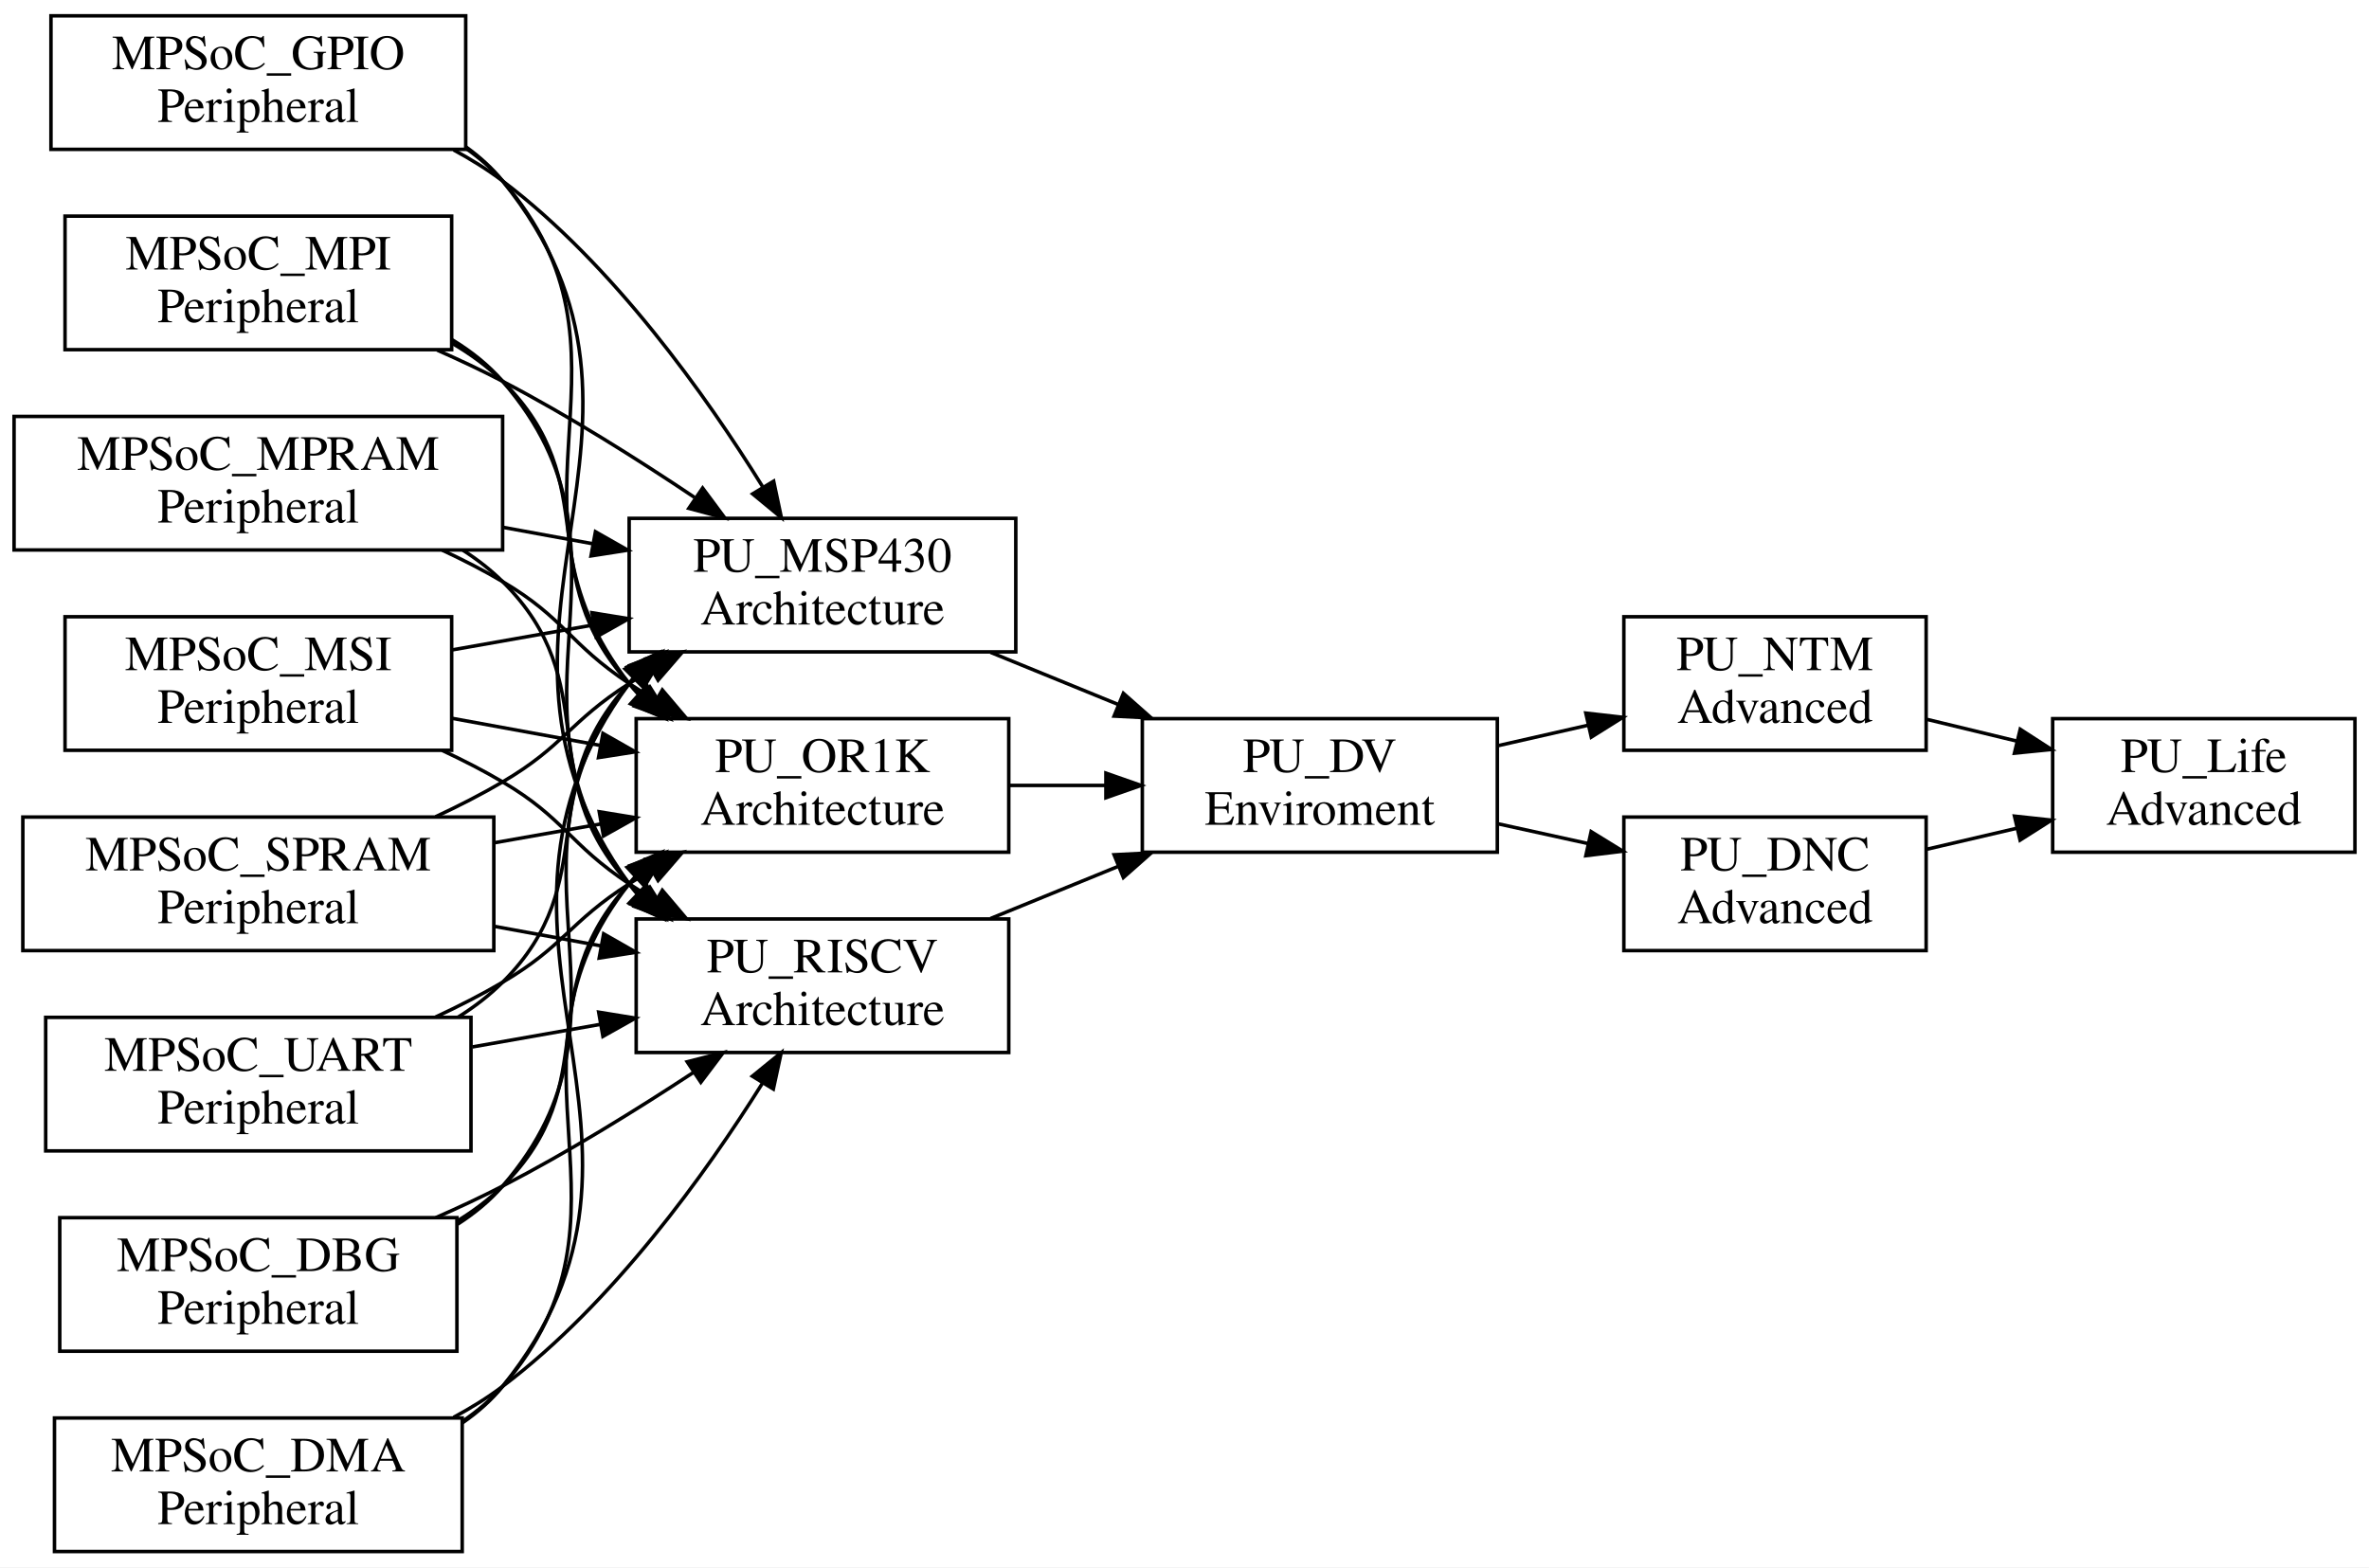
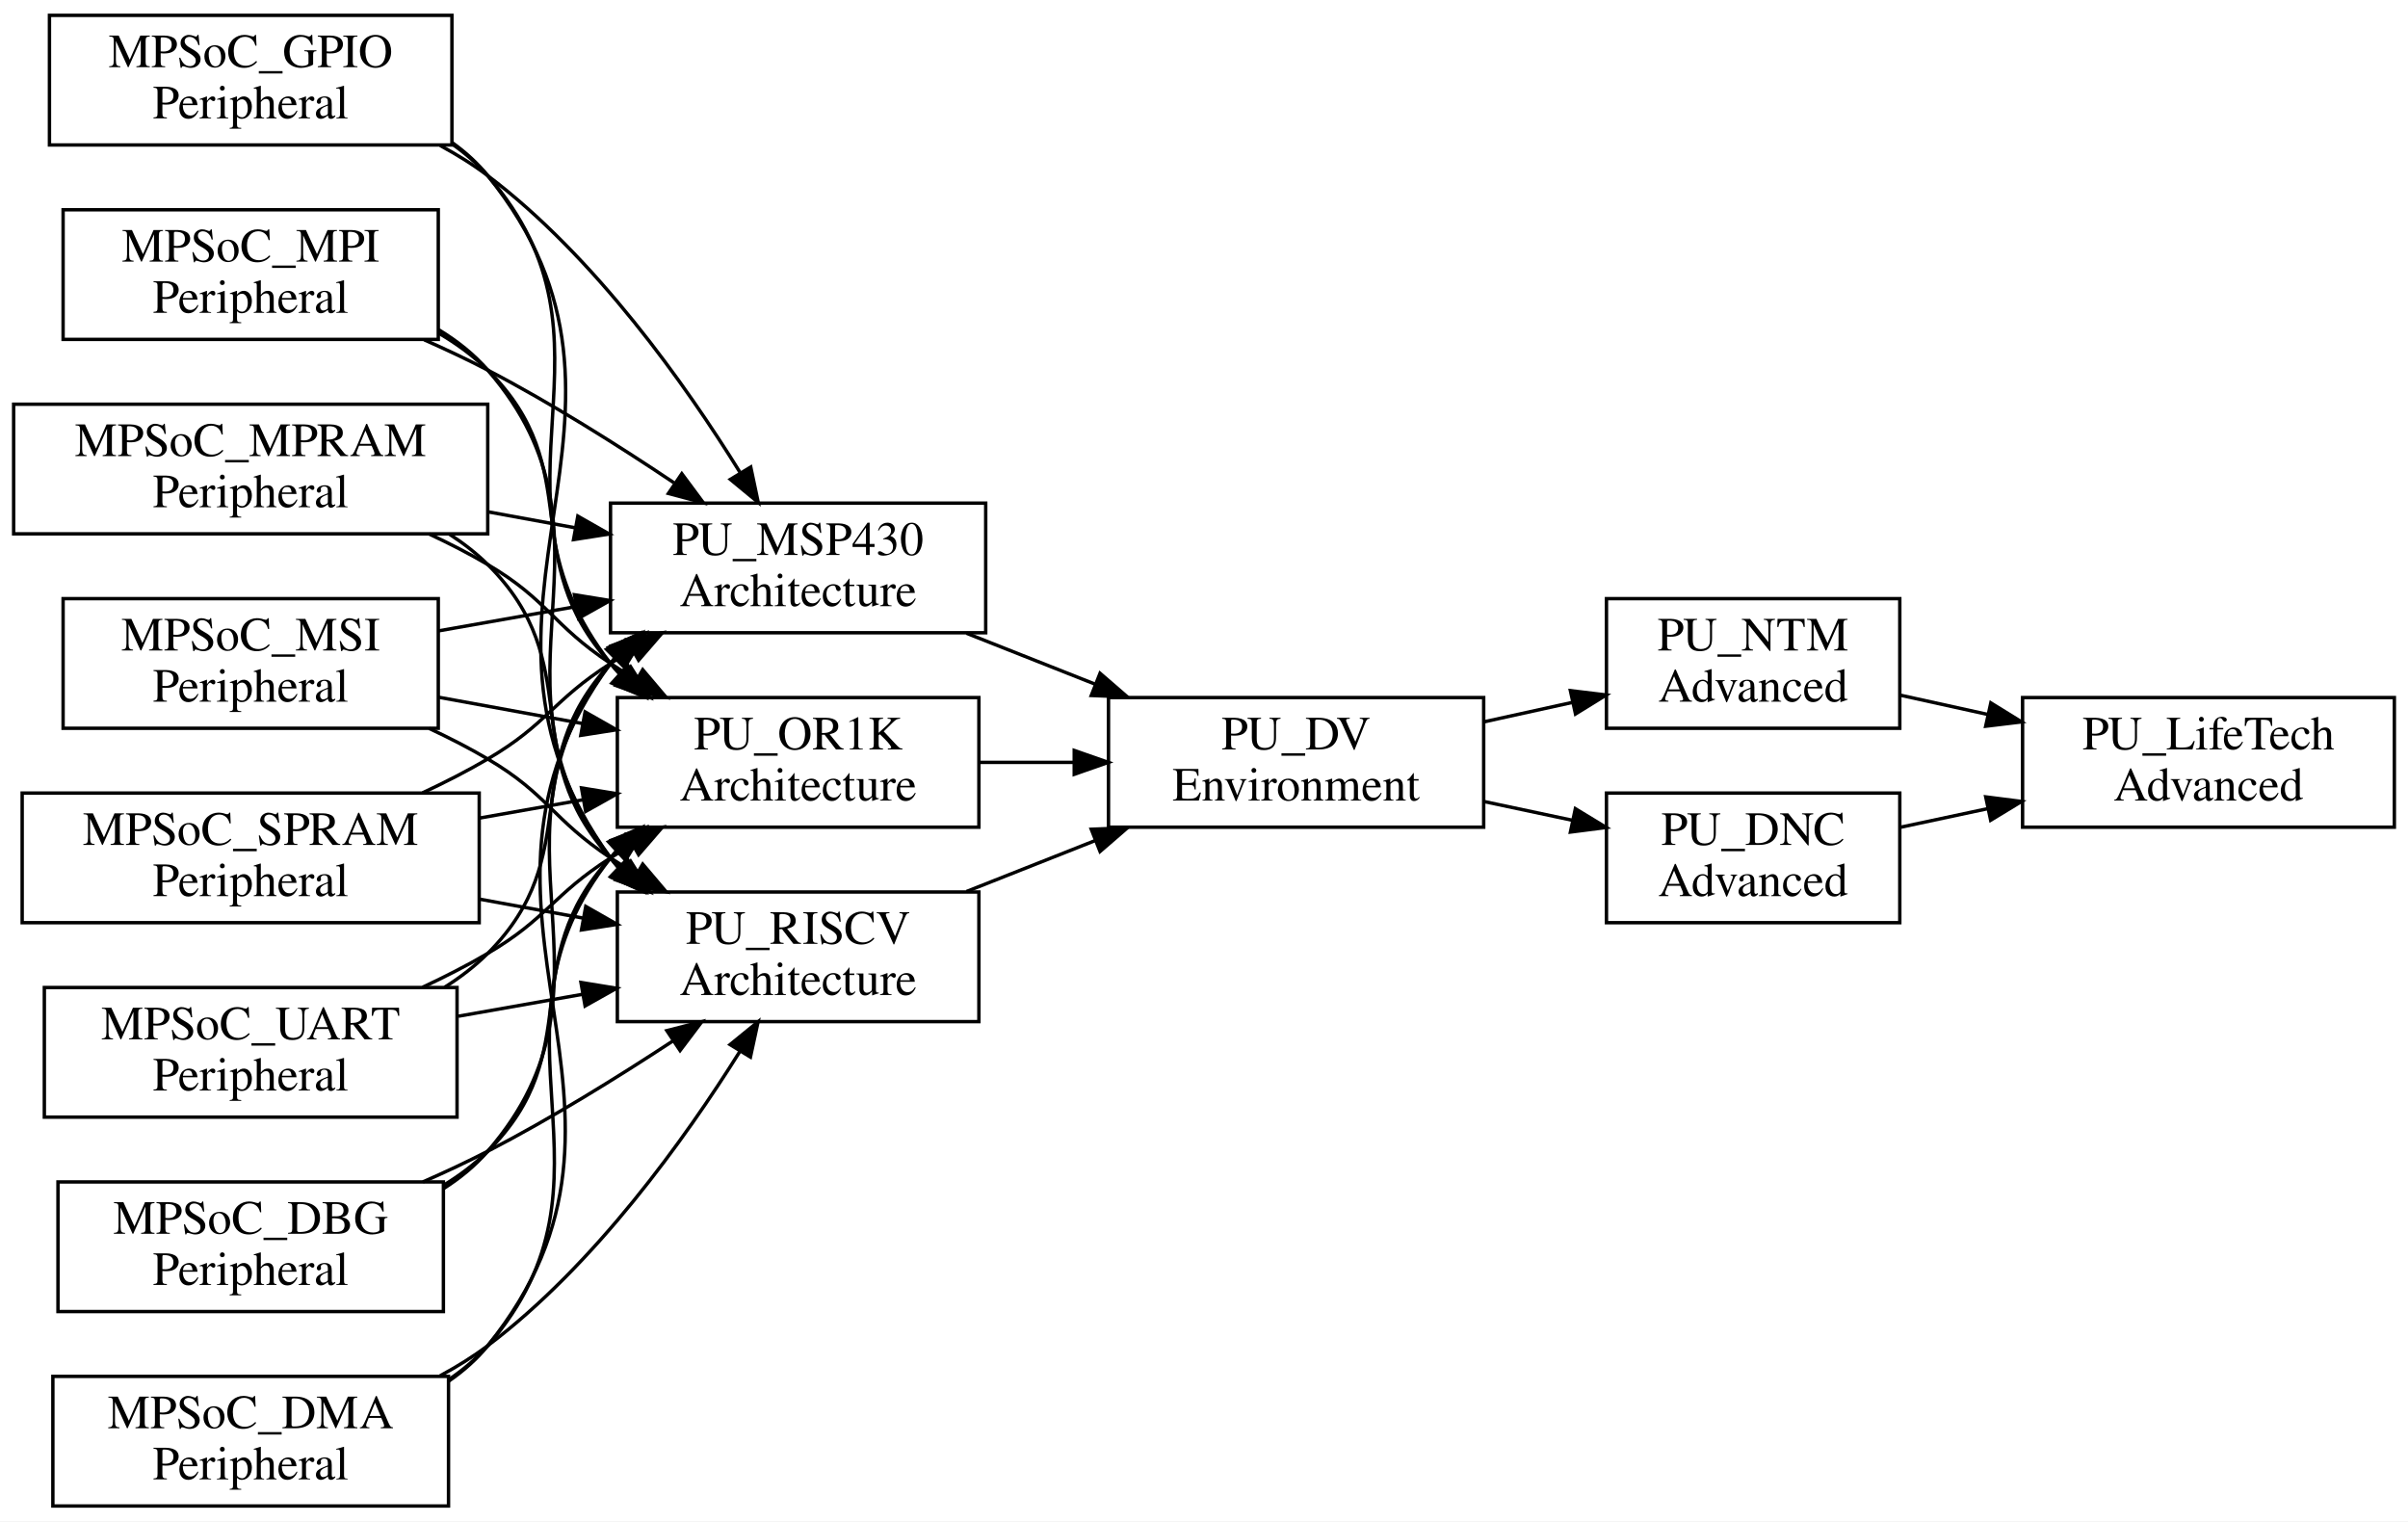
- <svg xmlns="http://www.w3.org/2000/svg" width="674pt" height="446pt" viewBox="0.00 0.00 674.00 446.00">
+ <svg xmlns="http://www.w3.org/2000/svg" width="706pt" height="446pt" viewBox="0.00 0.00 706.00 446.00">
  <g id="graph0" class="graph" transform="scale(1 1) rotate(0) translate(4 442)">
-     <polygon fill="white" stroke="transparent" points="-4,4 -4,-442 670,-442 670,4 -4,4" />
+     <polygon fill="white" stroke="transparent" points="-4,4 -4,-442 702,-442 702,4 -4,4" />
    <g id="node1" class="node">
      <polygon fill="none" stroke="black" points="13,-57.5 13,-95.5 126,-95.5 126,-57.5 13,-57.5" />
      <text text-anchor="middle" x="69.5" y="-80.3" font-family="Times,serif" font-size="14.00">MPSoC_DBG </text>
      <text text-anchor="middle" x="69.5" y="-65.3" font-family="Times,serif" font-size="14.00">Peripheral</text>
    </g>
    <g id="node9" class="node">
      <polygon fill="none" stroke="black" points="175,-256.5 175,-294.5 285,-294.5 285,-256.5 175,-256.5" />
      <text text-anchor="middle" x="230" y="-279.3" font-family="Times,serif" font-size="14.00">PU_MSP430 </text>
      <text text-anchor="middle" x="230" y="-264.3" font-family="Times,serif" font-size="14.00">Architecture</text>
    </g>
    <g id="edge1" class="edge">
      <path fill="none" stroke="black" d="M126,-93.52C130.84,-96.6 135.3,-100.23 139,-104.5 181.95,-154 134.33,-196.11 175,-247.5 175.57,-248.22 176.17,-248.93 176.79,-249.62" />
      <polygon fill="black" stroke="black" points="174.42,-252.2 184.14,-256.41 179.17,-247.06 174.42,-252.2" />
    </g>
    <g id="node10" class="node">
      <polygon fill="none" stroke="black" points="177,-199.5 177,-237.5 283,-237.5 283,-199.5 177,-199.5" />
      <text text-anchor="middle" x="230" y="-222.3" font-family="Times,serif" font-size="14.00">PU_OR1K </text>
      <text text-anchor="middle" x="230" y="-207.3" font-family="Times,serif" font-size="14.00">Architecture</text>
    </g>
    <g id="edge9" class="edge">
      <path fill="none" stroke="black" d="M126.04,-94.52C130.75,-97.39 135.17,-100.7 139,-104.5 168.42,-133.68 146.92,-160.03 175,-190.5 175.75,-191.32 176.53,-192.11 177.34,-192.89" />
      <polygon fill="black" stroke="black" points="175.24,-195.69 185.18,-199.35 179.69,-190.29 175.24,-195.69" />
    </g>
    <g id="node11" class="node">
      <polygon fill="none" stroke="black" points="177,-142.5 177,-180.5 283,-180.5 283,-142.5 177,-142.5" />
      <text text-anchor="middle" x="230" y="-165.3" font-family="Times,serif" font-size="14.00">PU_RISCV </text>
      <text text-anchor="middle" x="230" y="-150.3" font-family="Times,serif" font-size="14.00">Architecture</text>
    </g>
    <g id="edge17" class="edge">
      <path fill="none" stroke="black" d="M119.99,-95.51C126.47,-98.35 132.95,-101.38 139,-104.5 157.44,-114.02 177.01,-126.14 193.18,-136.76" />
      <polygon fill="black" stroke="black" points="191.51,-139.86 201.77,-142.48 195.39,-134.03 191.51,-139.86" />
    </g>
    <g id="node2" class="node">
      <polygon fill="none" stroke="black" points="11.5,-0.5 11.5,-38.5 127.5,-38.5 127.5,-0.5 11.5,-0.5" />
      <text text-anchor="middle" x="69.5" y="-23.3" font-family="Times,serif" font-size="14.00">MPSoC_DMA </text>
      <text text-anchor="middle" x="69.5" y="-8.3" font-family="Times,serif" font-size="14.00">Peripheral</text>
    </g>
    <g id="edge2" class="edge">
      <path fill="none" stroke="black" d="M127.6,-37.13C131.87,-40.08 135.77,-43.51 139,-47.5 195.82,-117.7 121.41,-174.8 175,-247.5 175.37,-248 175.76,-248.5 176.15,-248.99" />
      <polygon fill="black" stroke="black" points="173.84,-251.63 183.4,-256.19 178.77,-246.66 173.84,-251.63" />
    </g>
    <g id="edge10" class="edge">
      <path fill="none" stroke="black" d="M127.64,-37.59C131.84,-40.43 135.72,-43.72 139,-47.5 181.95,-97 134.33,-139.11 175,-190.5 175.57,-191.22 176.17,-191.93 176.79,-192.62" />
      <polygon fill="black" stroke="black" points="174.42,-195.2 184.14,-199.41 179.17,-190.06 174.42,-195.2" />
    </g>
    <g id="edge18" class="edge">
      <path fill="none" stroke="black" d="M125.04,-38.68C129.95,-41.32 134.69,-44.25 139,-47.5 170.4,-71.14 196.93,-108.25 212.87,-133.67" />
      <polygon fill="black" stroke="black" points="210.05,-135.76 218.26,-142.45 216.02,-132.1 210.05,-135.76" />
    </g>
    <g id="node3" class="node">
      <polygon fill="none" stroke="black" points="10.5,-399.5 10.5,-437.5 128.5,-437.5 128.5,-399.5 10.5,-399.5" />
      <text text-anchor="middle" x="69.5" y="-422.3" font-family="Times,serif" font-size="14.00">MPSoC_GPIO </text>
      <text text-anchor="middle" x="69.5" y="-407.3" font-family="Times,serif" font-size="14.00">Peripheral</text>
    </g>
    <g id="edge3" class="edge">
      <path fill="none" stroke="black" d="M125.05,-399.34C129.96,-396.69 134.7,-393.75 139,-390.5 170.52,-366.67 197.02,-329.23 212.93,-303.58" />
      <polygon fill="black" stroke="black" points="216.11,-305.08 218.3,-294.72 210.13,-301.46 216.11,-305.08" />
    </g>
    <g id="edge11" class="edge">
      <path fill="none" stroke="black" d="M128.6,-399.75C132.44,-397.06 135.97,-393.99 139,-390.5 181.95,-341 134.7,-299.18 175,-247.5 175.81,-246.46 176.67,-245.46 177.57,-244.48" />
      <polygon fill="black" stroke="black" points="180.08,-246.93 185.16,-237.63 175.39,-241.73 180.08,-246.93" />
    </g>
    <g id="edge19" class="edge">
      <path fill="none" stroke="black" d="M128.56,-400.2C132.45,-397.41 136.01,-394.19 139,-390.5 195.82,-320.3 121.93,-263.58 175,-190.5 175.67,-189.57 176.38,-188.68 177.13,-187.8" />
      <polygon fill="black" stroke="black" points="179.82,-190.07 184.64,-180.63 174.99,-185 179.82,-190.07" />
    </g>
    <g id="node4" class="node">
      <polygon fill="none" stroke="black" points="14.5,-342.5 14.5,-380.5 124.5,-380.5 124.5,-342.5 14.5,-342.5" />
      <text text-anchor="middle" x="69.5" y="-365.3" font-family="Times,serif" font-size="14.00">MPSoC_MPI </text>
      <text text-anchor="middle" x="69.5" y="-350.3" font-family="Times,serif" font-size="14.00">Peripheral</text>
    </g>
    <g id="edge4" class="edge">
      <path fill="none" stroke="black" d="M120.38,-342.38C126.73,-339.57 133.08,-336.59 139,-333.5 157.64,-323.79 177.37,-311.34 193.59,-300.47" />
      <polygon fill="black" stroke="black" points="195.9,-303.13 202.21,-294.62 191.97,-297.34 195.9,-303.13" />
    </g>
    <g id="edge12" class="edge">
      <path fill="none" stroke="black" d="M124.69,-344.29C129.9,-341.23 134.8,-337.66 139,-333.5 168.42,-304.32 147.15,-278.18 175,-247.5 176.16,-246.23 177.38,-245 178.66,-243.82" />
      <polygon fill="black" stroke="black" points="180.9,-246.51 186.51,-237.52 176.52,-241.05 180.9,-246.51" />
    </g>
    <g id="edge20" class="edge">
      <path fill="none" stroke="black" d="M124.67,-345.31C130.02,-342.05 134.96,-338.16 139,-333.5 181.95,-284 134.7,-242.18 175,-190.5 175.81,-189.46 176.67,-188.46 177.57,-187.48" />
      <polygon fill="black" stroke="black" points="180.08,-189.93 185.16,-180.63 175.39,-184.73 180.08,-189.93" />
    </g>
    <g id="node5" class="node">
      <polygon fill="none" stroke="black" points="0,-285.5 0,-323.5 139,-323.5 139,-285.5 0,-285.5" />
      <text text-anchor="middle" x="69.5" y="-308.3" font-family="Times,serif" font-size="14.00">MPSoC_MPRAM </text>
      <text text-anchor="middle" x="69.5" y="-293.3" font-family="Times,serif" font-size="14.00">Peripheral</text>
    </g>
    <g id="edge5" class="edge">
      <path fill="none" stroke="black" d="M139.1,-291.95C147.54,-290.4 156.16,-288.83 164.54,-287.29" />
      <polygon fill="black" stroke="black" points="165.41,-290.69 174.62,-285.45 164.15,-283.81 165.41,-290.69" />
    </g>
    <g id="edge13" class="edge">
      <path fill="none" stroke="black" d="M121.8,-285.46C127.72,-282.7 133.58,-279.7 139,-276.5 156.69,-266.06 157.88,-258.85 175,-247.5 177.41,-245.9 179.92,-244.32 182.48,-242.76" />
      <polygon fill="black" stroke="black" points="184.44,-245.67 191.29,-237.59 180.89,-239.63 184.44,-245.67" />
    </g>
    <g id="edge21" class="edge">
      <path fill="none" stroke="black" d="M127.71,-285.43C131.79,-282.81 135.62,-279.85 139,-276.5 168.42,-247.32 147.15,-221.18 175,-190.5 176.16,-189.23 177.38,-188 178.66,-186.82" />
      <polygon fill="black" stroke="black" points="180.9,-189.51 186.51,-180.52 176.52,-184.05 180.9,-189.51" />
    </g>
    <g id="node6" class="node">
      <polygon fill="none" stroke="black" points="14.5,-228.5 14.5,-266.5 124.5,-266.5 124.5,-228.5 14.5,-228.5" />
      <text text-anchor="middle" x="69.5" y="-251.3" font-family="Times,serif" font-size="14.00">MPSoC_MSI </text>
      <text text-anchor="middle" x="69.5" y="-236.3" font-family="Times,serif" font-size="14.00">Peripheral</text>
    </g>
    <g id="edge6" class="edge">
      <path fill="none" stroke="black" d="M124.6,-257.06C137.54,-259.34 151.47,-261.8 164.81,-264.16" />
      <polygon fill="black" stroke="black" points="164.42,-267.64 174.87,-265.94 165.63,-260.75 164.42,-267.64" />
    </g>
    <g id="edge14" class="edge">
      <path fill="none" stroke="black" d="M124.6,-237.6C138.17,-235.12 152.83,-232.44 166.76,-229.89" />
      <polygon fill="black" stroke="black" points="167.54,-233.3 176.75,-228.06 166.28,-226.42 167.54,-233.3" />
    </g>
    <g id="edge22" class="edge">
      <path fill="none" stroke="black" d="M121.8,-228.46C127.72,-225.7 133.58,-222.7 139,-219.5 156.69,-209.06 157.88,-201.85 175,-190.5 177.41,-188.9 179.92,-187.32 182.48,-185.76" />
      <polygon fill="black" stroke="black" points="184.44,-188.67 191.29,-180.59 180.89,-182.63 184.44,-188.67" />
    </g>
    <g id="node7" class="node">
      <polygon fill="none" stroke="black" points="2.5,-171.5 2.5,-209.5 136.5,-209.5 136.5,-171.5 2.5,-171.5" />
      <text text-anchor="middle" x="69.5" y="-194.3" font-family="Times,serif" font-size="14.00">MPSoC_SPRAM </text>
      <text text-anchor="middle" x="69.5" y="-179.3" font-family="Times,serif" font-size="14.00">Peripheral</text>
    </g>
    <g id="edge7" class="edge">
      <path fill="none" stroke="black" d="M119.91,-209.58C126.46,-212.64 132.99,-215.97 139,-219.5 156.48,-229.76 157.93,-236.57 175,-247.5 176.95,-248.75 178.96,-249.99 181.01,-251.22" />
      <polygon fill="black" stroke="black" points="179.75,-254.52 190.16,-256.46 183.23,-248.45 179.75,-254.52" />
    </g>
    <g id="edge15" class="edge">
      <path fill="none" stroke="black" d="M136.8,-202.21C146.75,-203.97 156.98,-205.78 166.83,-207.52" />
      <polygon fill="black" stroke="black" points="166.49,-211.01 176.94,-209.3 167.7,-204.12 166.49,-211.01" />
    </g>
    <g id="edge23" class="edge">
      <path fill="none" stroke="black" d="M136.8,-178.37C146.75,-176.55 156.98,-174.68 166.83,-172.87" />
      <polygon fill="black" stroke="black" points="167.74,-176.27 176.94,-171.02 166.48,-169.38 167.74,-176.27" />
    </g>
    <g id="node8" class="node">
      <polygon fill="none" stroke="black" points="9,-114.5 9,-152.5 130,-152.5 130,-114.5 9,-114.5" />
      <text text-anchor="middle" x="69.5" y="-137.3" font-family="Times,serif" font-size="14.00">MPSoC_UART </text>
      <text text-anchor="middle" x="69.5" y="-122.3" font-family="Times,serif" font-size="14.00">Peripheral</text>
    </g>
    <g id="edge8" class="edge">
      <path fill="none" stroke="black" d="M126.37,-152.58C130.95,-155.47 135.26,-158.76 139,-162.5 168.01,-191.51 147.14,-217.38 175,-247.5 175.75,-248.31 176.54,-249.11 177.34,-249.88" />
      <polygon fill="black" stroke="black" points="175.25,-252.69 185.2,-256.34 179.69,-247.29 175.25,-252.69" />
    </g>
    <g id="edge16" class="edge">
      <path fill="none" stroke="black" d="M119.91,-152.58C126.46,-155.64 132.99,-158.97 139,-162.5 156.48,-172.76 157.93,-179.57 175,-190.5 176.95,-191.75 178.96,-192.99 181.01,-194.22" />
      <polygon fill="black" stroke="black" points="179.75,-197.52 190.16,-199.46 183.23,-191.45 179.75,-197.52" />
    </g>
    <g id="edge24" class="edge">
      <path fill="none" stroke="black" d="M130.42,-144.09C142.34,-146.19 154.88,-148.41 166.87,-150.52" />
      <polygon fill="black" stroke="black" points="166.33,-153.98 176.78,-152.28 167.54,-147.09 166.33,-153.98" />
    </g>
    <g id="node12" class="node">
-       <polygon fill="none" stroke="black" points="321,-199.5 321,-237.5 422,-237.5 422,-199.5 321,-199.5" />
-       <text text-anchor="middle" x="371.5" y="-222.3" font-family="Times,serif" font-size="14.00">PU_DV </text>
-       <text text-anchor="middle" x="371.5" y="-207.3" font-family="Times,serif" font-size="14.00">Enviroment</text>
+       <polygon fill="none" stroke="black" points="321,-199.5 321,-237.5 431,-237.5 431,-199.5 321,-199.5" />
+       <text text-anchor="middle" x="376" y="-222.3" font-family="Times,serif" font-size="14.00">PU_DV </text>
+       <text text-anchor="middle" x="376" y="-207.3" font-family="Times,serif" font-size="14.00">Environment</text>
    </g>
    <g id="edge25" class="edge">
-       <path fill="none" stroke="black" d="M277.84,-256.36C289.46,-251.61 302.03,-246.48 314.05,-241.57" />
-       <polygon fill="black" stroke="black" points="315.61,-244.71 323.55,-237.69 312.97,-238.23 315.61,-244.71" />
+       <path fill="none" stroke="black" d="M279.35,-256.36C291.46,-251.57 304.58,-246.38 317.1,-241.42" />
+       <polygon fill="black" stroke="black" points="318.52,-244.62 326.53,-237.69 315.95,-238.11 318.52,-244.62" />
    </g>
    <g id="edge26" class="edge">
-       <path fill="none" stroke="black" d="M283.34,-218.5C292.22,-218.5 301.49,-218.5 310.55,-218.5" />
-       <polygon fill="black" stroke="black" points="310.64,-222 320.64,-218.5 310.64,-215 310.64,-222" />
+       <path fill="none" stroke="black" d="M283.39,-218.5C292.28,-218.5 301.59,-218.5 310.73,-218.5" />
+       <polygon fill="black" stroke="black" points="310.95,-222 320.95,-218.5 310.95,-215 310.95,-222" />
    </g>
    <g id="edge27" class="edge">
-       <path fill="none" stroke="black" d="M277.84,-180.64C289.46,-185.39 302.03,-190.52 314.05,-195.43" />
-       <polygon fill="black" stroke="black" points="312.97,-198.77 323.55,-199.31 315.61,-192.29 312.97,-198.77" />
+       <path fill="none" stroke="black" d="M279.35,-180.64C291.46,-185.43 304.58,-190.62 317.1,-195.58" />
+       <polygon fill="black" stroke="black" points="315.95,-198.89 326.53,-199.31 318.52,-192.38 315.95,-198.89" />
    </g>
    <g id="node13" class="node">
-       <polygon fill="none" stroke="black" points="458,-228.5 458,-266.5 544,-266.5 544,-228.5 458,-228.5" />
-       <text text-anchor="middle" x="501" y="-251.3" font-family="Times,serif" font-size="14.00">PU_NTM </text>
-       <text text-anchor="middle" x="501" y="-236.3" font-family="Times,serif" font-size="14.00">Advanced</text>
+       <polygon fill="none" stroke="black" points="467,-228.5 467,-266.5 553,-266.5 553,-228.5 467,-228.5" />
+       <text text-anchor="middle" x="510" y="-251.3" font-family="Times,serif" font-size="14.00">PU_NTM </text>
+       <text text-anchor="middle" x="510" y="-236.3" font-family="Times,serif" font-size="14.00">Advanced</text>
    </g>
    <g id="edge28" class="edge">
-       <path fill="none" stroke="black" d="M422.16,-229.8C430.6,-231.72 439.39,-233.71 447.9,-235.65" />
-       <polygon fill="black" stroke="black" points="447.18,-239.08 457.71,-237.88 448.74,-232.25 447.18,-239.08" />
+       <path fill="none" stroke="black" d="M431.07,-230.38C439.67,-232.27 448.54,-234.22 457.09,-236.1" />
+       <polygon fill="black" stroke="black" points="456.42,-239.53 466.93,-238.26 457.92,-232.69 456.42,-239.53" />
    </g>
    <g id="node14" class="node">
-       <polygon fill="none" stroke="black" points="458,-171.5 458,-209.5 544,-209.5 544,-171.5 458,-171.5" />
-       <text text-anchor="middle" x="501" y="-194.3" font-family="Times,serif" font-size="14.00">PU_DNC </text>
-       <text text-anchor="middle" x="501" y="-179.3" font-family="Times,serif" font-size="14.00">Advanced</text>
+       <polygon fill="none" stroke="black" points="467,-171.5 467,-209.5 553,-209.5 553,-171.5 467,-171.5" />
+       <text text-anchor="middle" x="510" y="-194.3" font-family="Times,serif" font-size="14.00">PU_DNC </text>
+       <text text-anchor="middle" x="510" y="-179.3" font-family="Times,serif" font-size="14.00">Advanced</text>
    </g>
    <g id="edge29" class="edge">
-       <path fill="none" stroke="black" d="M422.16,-207.59C430.6,-205.74 439.39,-203.81 447.9,-201.94" />
-       <polygon fill="black" stroke="black" points="448.69,-205.35 457.71,-199.79 447.19,-198.51 448.69,-205.35" />
+       <path fill="none" stroke="black" d="M431.07,-207.03C439.67,-205.21 448.54,-203.32 457.09,-201.51" />
+       <polygon fill="black" stroke="black" points="457.88,-204.92 466.93,-199.42 456.43,-198.07 457.88,-204.92" />
    </g>
    <g id="node15" class="node">
-       <polygon fill="none" stroke="black" points="580,-199.5 580,-237.5 666,-237.5 666,-199.5 580,-199.5" />
-       <text text-anchor="middle" x="623" y="-222.3" font-family="Times,serif" font-size="14.00">PU_Life </text>
-       <text text-anchor="middle" x="623" y="-207.3" font-family="Times,serif" font-size="14.00">Advanced</text>
+       <polygon fill="none" stroke="black" points="589,-199.5 589,-237.5 698,-237.5 698,-199.5 589,-199.5" />
+       <text text-anchor="middle" x="643.5" y="-222.3" font-family="Times,serif" font-size="14.00">PU_LifeTech </text>
+       <text text-anchor="middle" x="643.5" y="-207.3" font-family="Times,serif" font-size="14.00">Advanced</text>
    </g>
    <g id="edge30" class="edge">
-       <path fill="none" stroke="black" d="M544.31,-237.28C552.55,-235.28 561.29,-233.17 569.81,-231.11" />
-       <polygon fill="black" stroke="black" points="570.77,-234.48 579.67,-228.73 569.13,-227.68 570.77,-234.48" />
+       <path fill="none" stroke="black" d="M553.33,-238.16C561.43,-236.38 570.07,-234.47 578.66,-232.58" />
+       <polygon fill="black" stroke="black" points="579.69,-235.94 588.7,-230.37 578.18,-229.1 579.69,-235.94" />
    </g>
    <g id="edge31" class="edge">
-       <path fill="none" stroke="black" d="M544.31,-200.37C552.55,-202.3 561.29,-204.33 569.81,-206.32" />
-       <polygon fill="black" stroke="black" points="569.14,-209.76 579.67,-208.62 570.73,-202.94 569.14,-209.76" />
+       <path fill="none" stroke="black" d="M553.33,-199.51C561.43,-201.24 570.07,-203.08 578.66,-204.91" />
+       <polygon fill="black" stroke="black" points="578.19,-208.38 588.7,-207.04 579.64,-201.54 578.19,-208.38" />
    </g>
  </g>
</svg>
